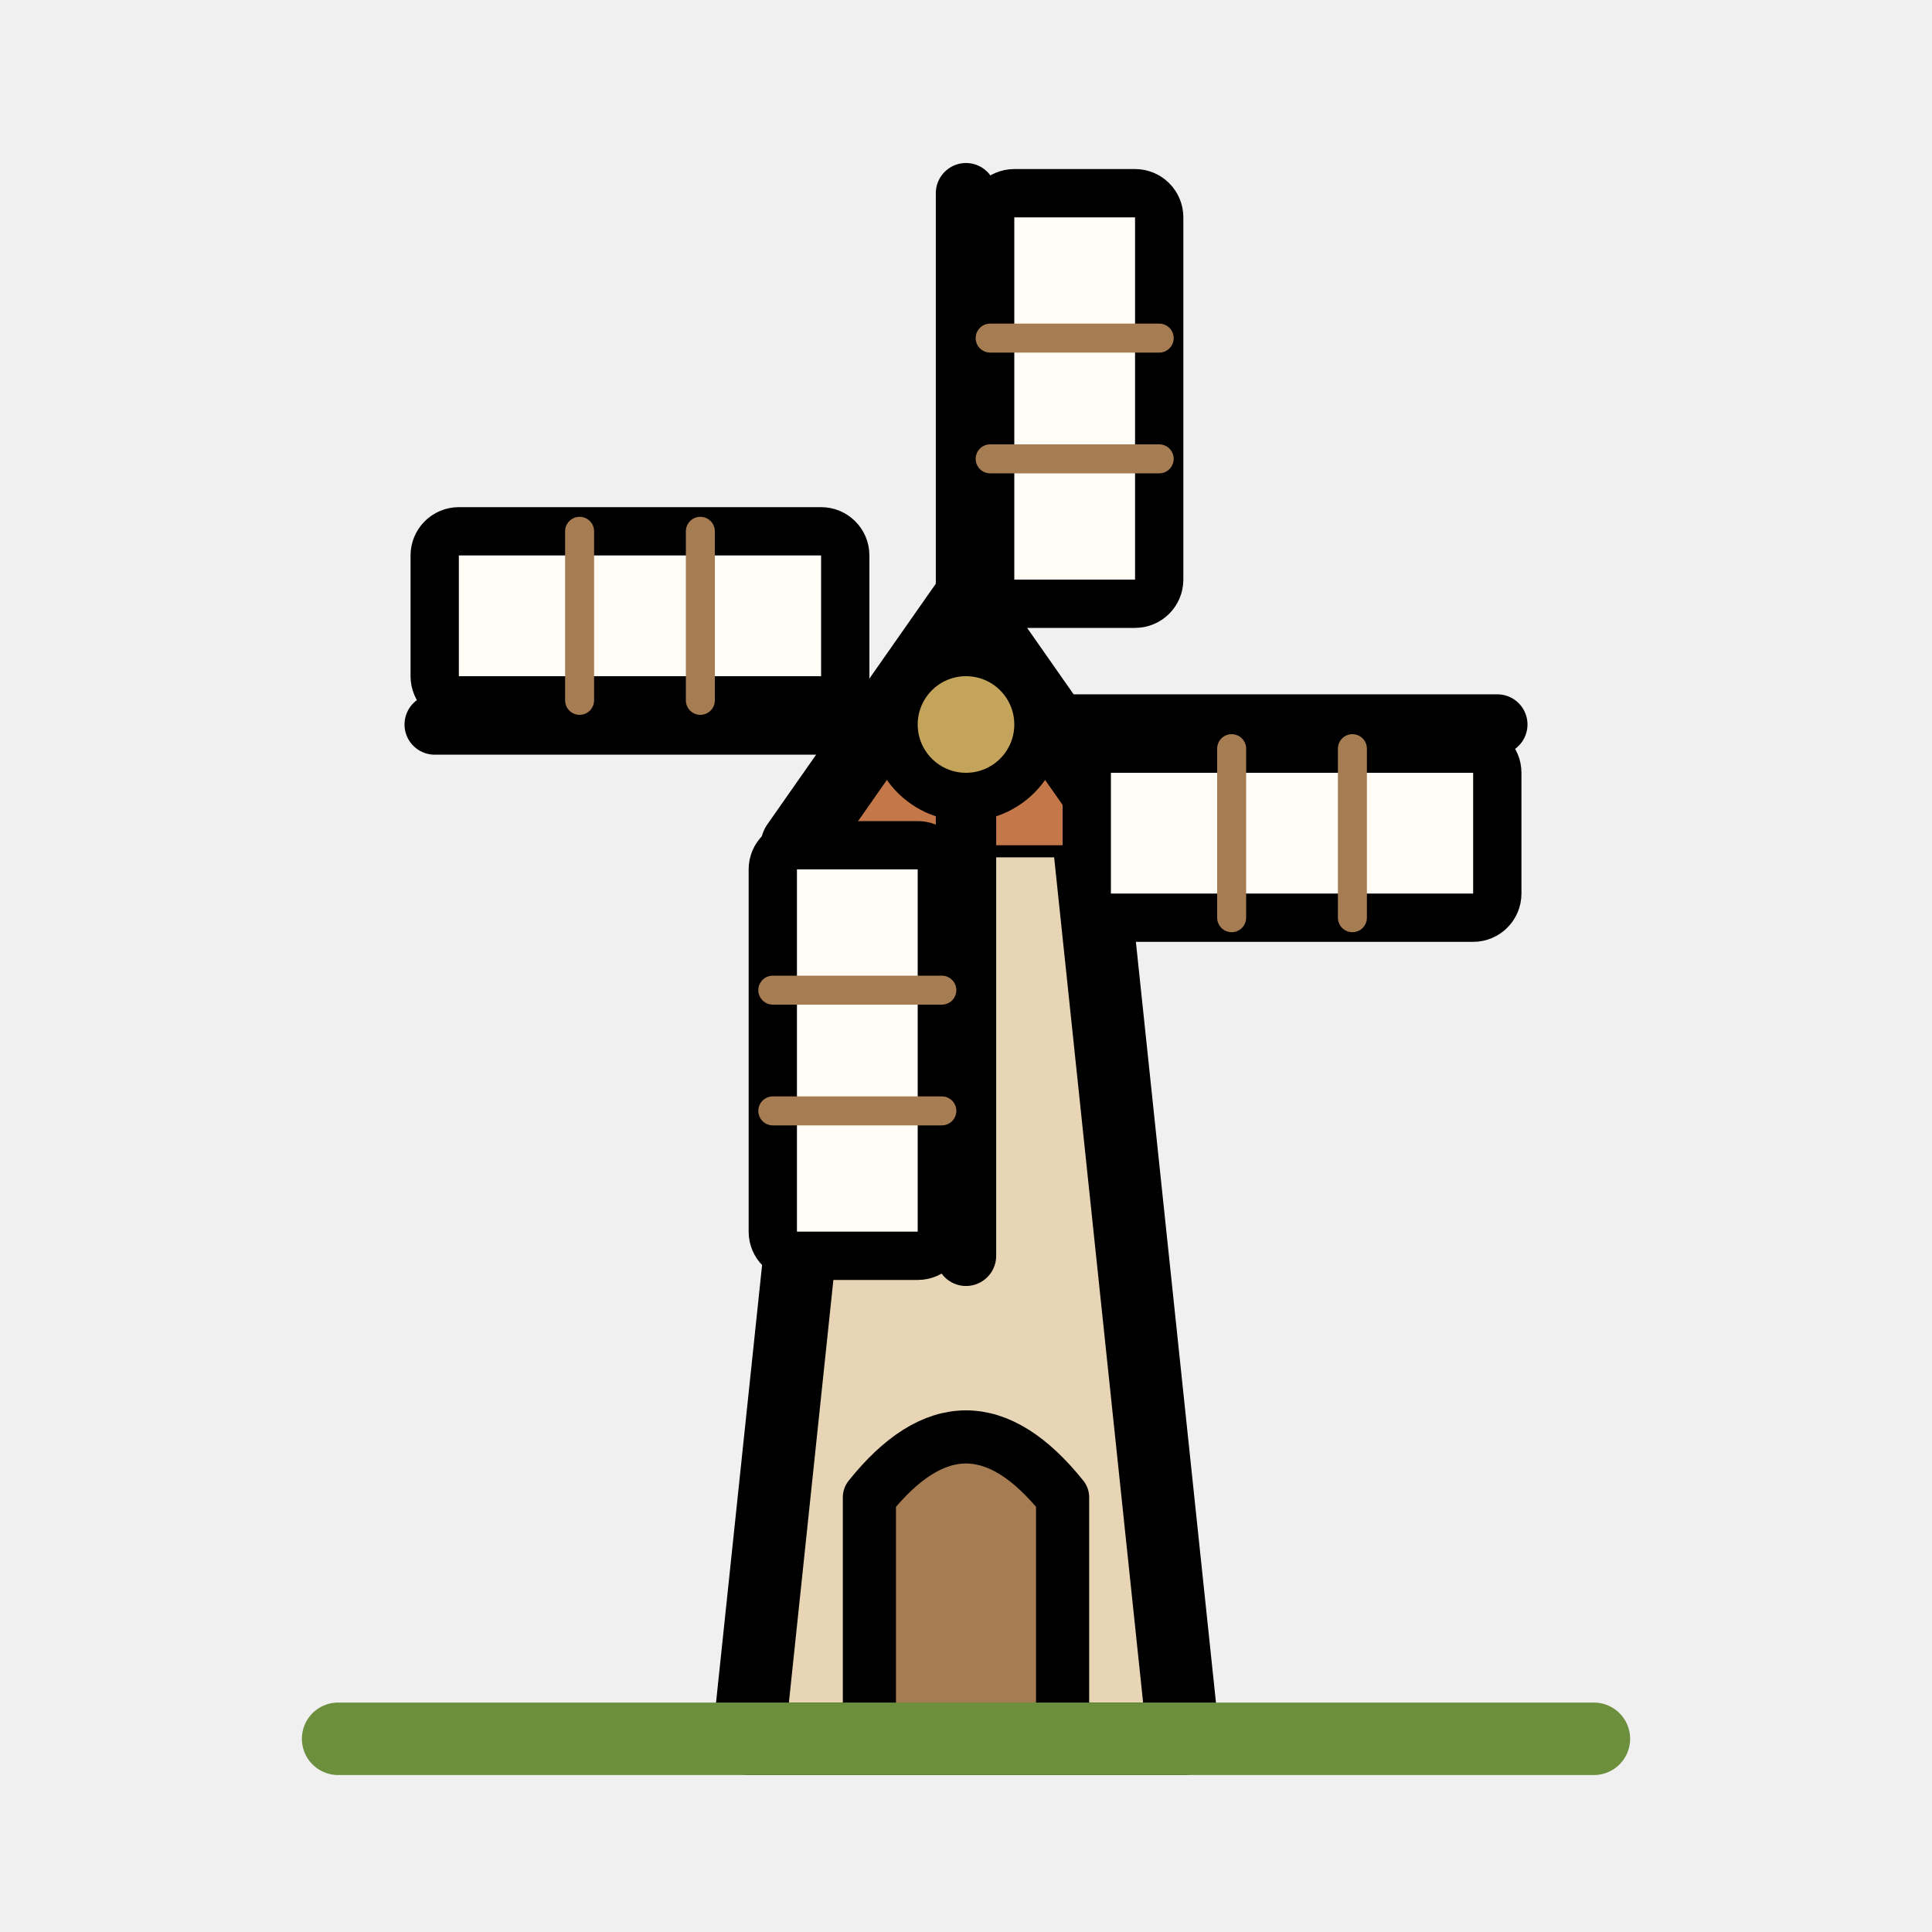
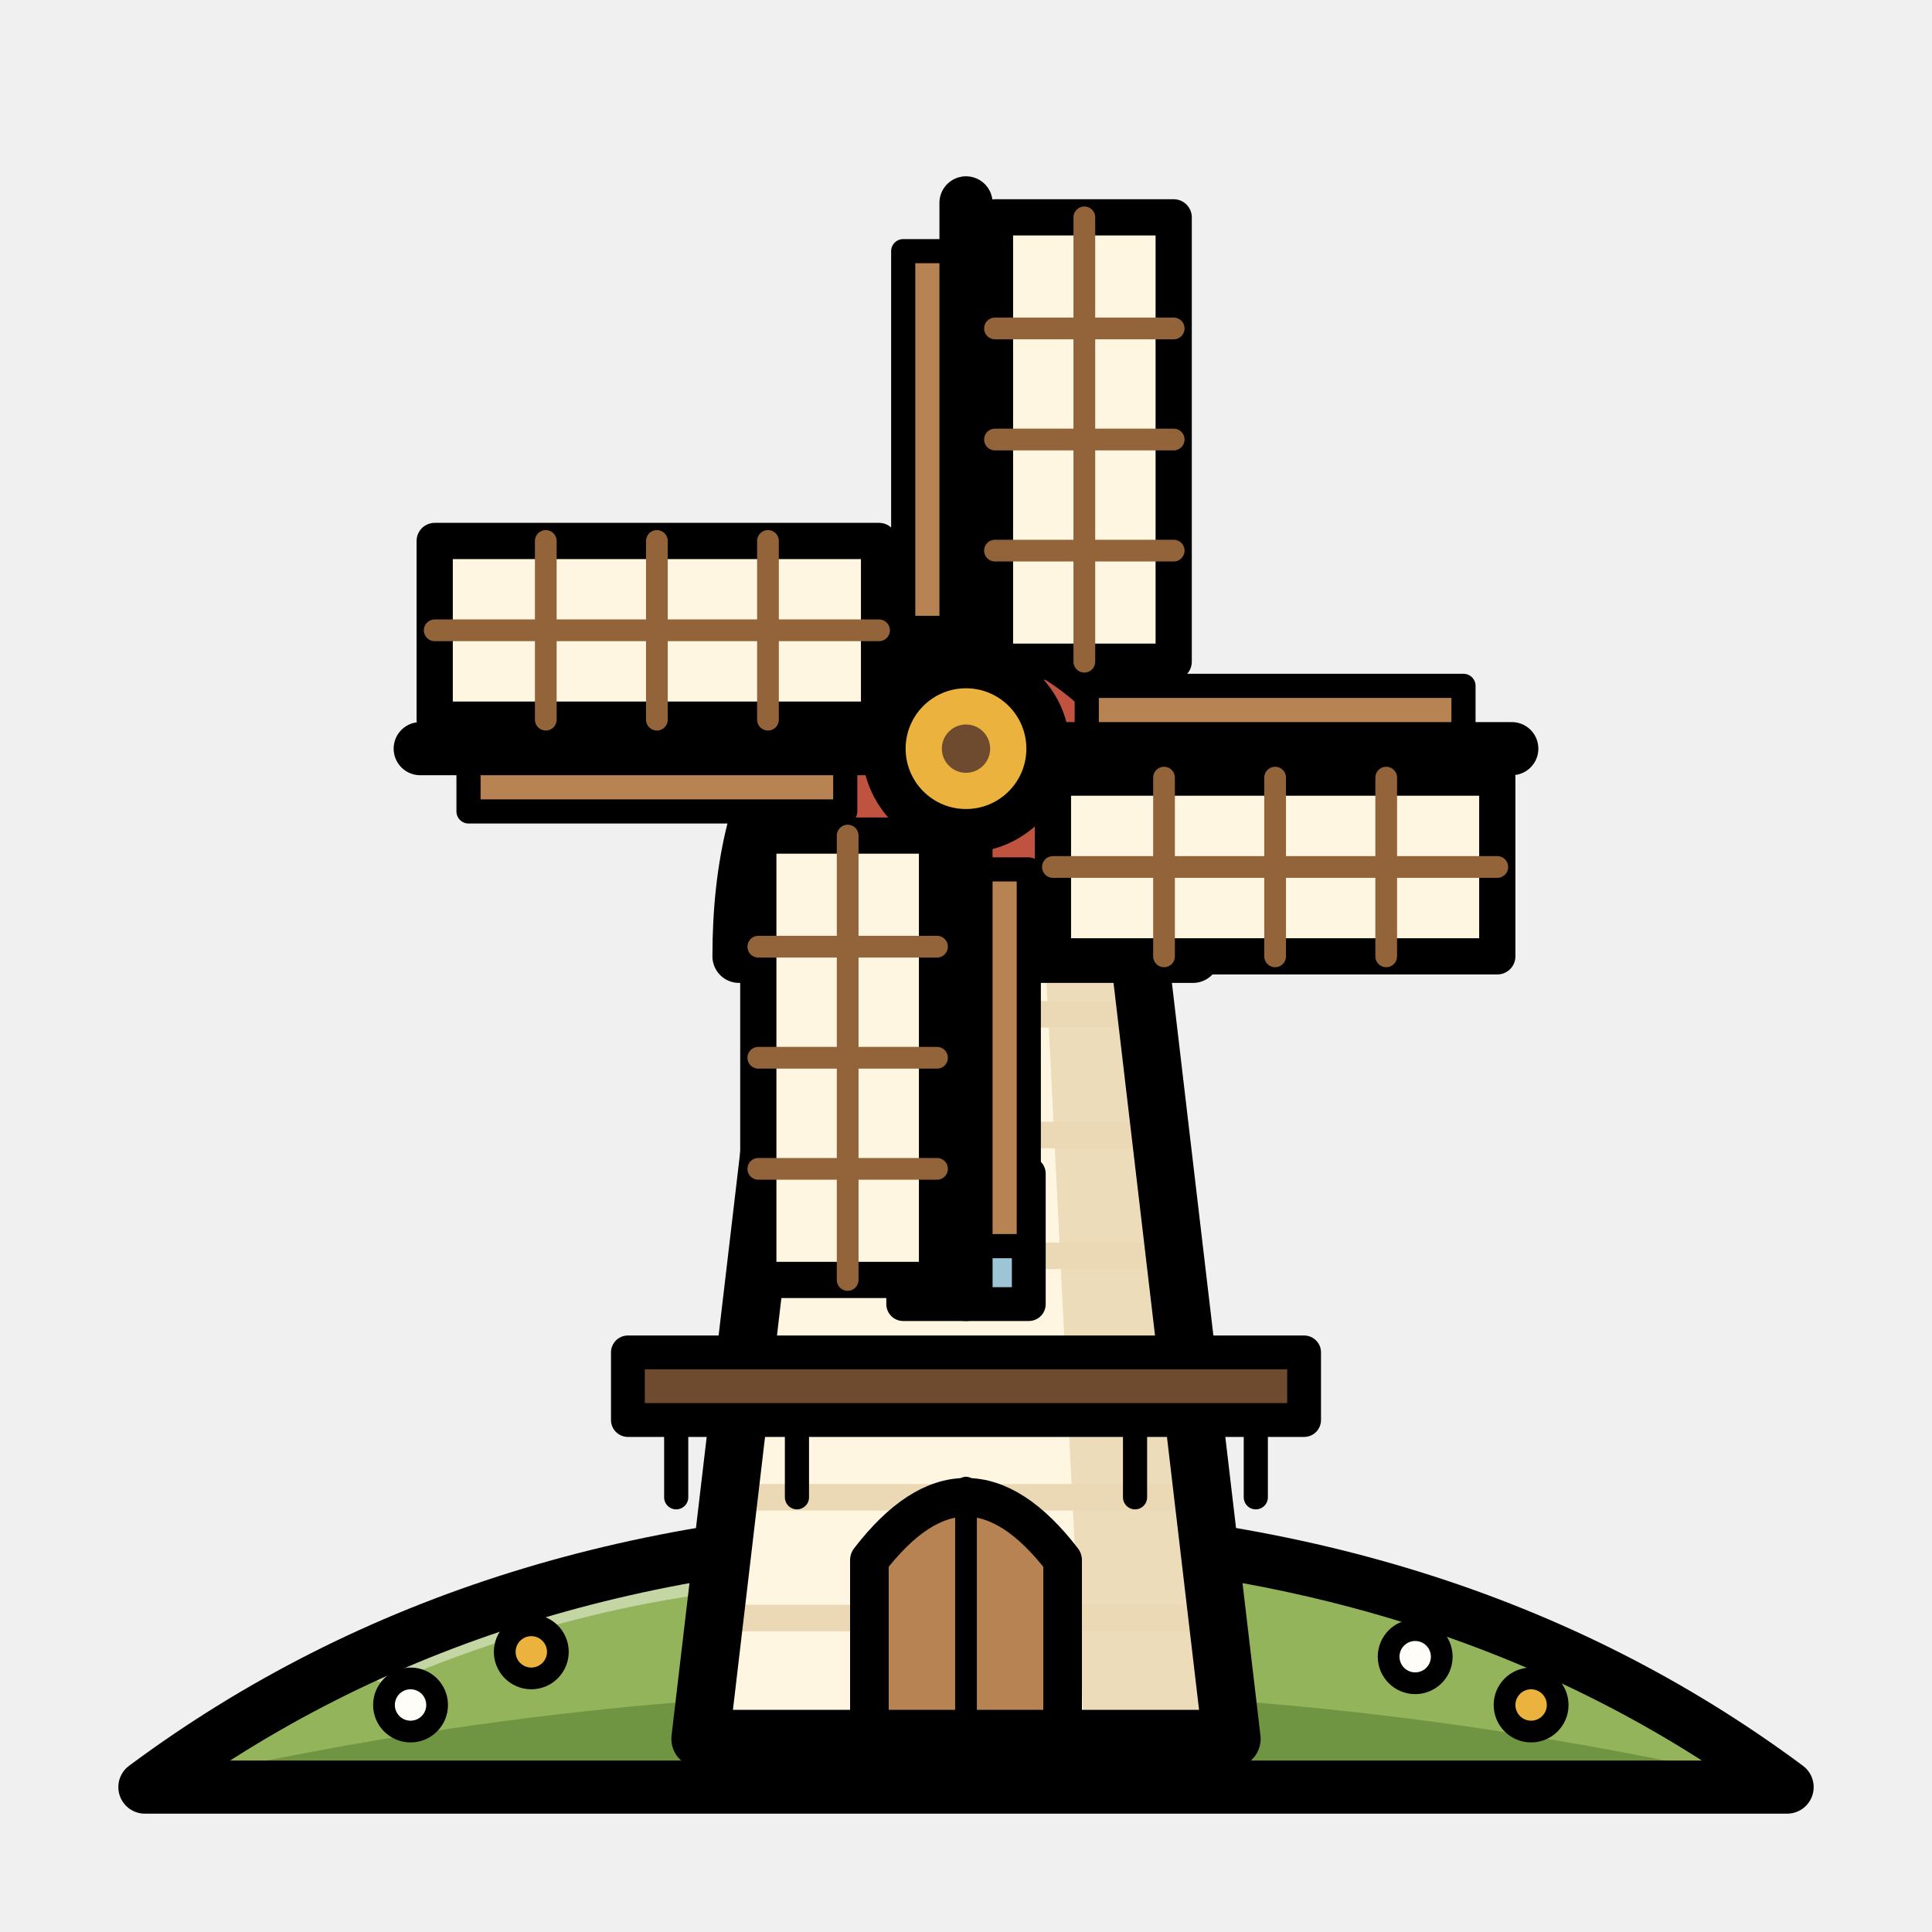
- <svg xmlns="http://www.w3.org/2000/svg" viewBox="0 0 80 80" role="img" aria-label="Windmill / 风车">
-   <style>.pastoral-spin{animation:pastoral-spin 10s linear infinite;transform-box:fill-box;transform-origin:center}@keyframes pastoral-spin{to{transform:rotate(360deg)}}@media (prefers-reduced-motion:reduce){.pastoral-float,.pastoral-sway,.pastoral-spin,.pastoral-pulse,.pastoral-pop,.pastoral-drip{animation:none!important}}</style>
-   <path d="M31 72 L35 34 H45 L49 72Z" fill="#E8D5B5" stroke="currentColor" stroke-width="3" stroke-linecap="round" stroke-linejoin="round" />
-   <path d="M33 35 L40 25 L47 35" fill="#C4784A" stroke="currentColor" stroke-width="3" stroke-linecap="round" stroke-linejoin="round" />
-   <path d="M36 72 V62 Q40 57 44 62 V72" fill="#A67C52" stroke="currentColor" stroke-width="2.2" stroke-linecap="round" stroke-linejoin="round" />
-   <path d="M14 72 H66" fill="none" stroke="#6B8F3C" stroke-width="3" stroke-linecap="round" stroke-linejoin="round" />
-   <g class="pastoral-spin">
-     <g transform="rotate(0 40 30)">
-       <path d="M40 30 V8" fill="none" stroke="currentColor" stroke-width="2.5" stroke-linecap="round" stroke-linejoin="round" />
-       <rect x="41" y="8" width="7" height="17" rx="1" fill="#FFFDF6" stroke="currentColor" stroke-width="2" stroke-linecap="round" stroke-linejoin="round" />
-       <path d="M41 14 H48 M41 19 H48" fill="none" stroke="#A67C52" stroke-width="1.2" stroke-linecap="round" stroke-linejoin="round" />
+ <svg xmlns="http://www.w3.org/2000/svg" id="pastoral-windmill-root" viewBox="0 0 80 80" role="img" aria-label="Windmill / 风车" stroke-linecap="round" stroke-linejoin="round">
+   <style>#pastoral-windmill-root,#pastoral-windmill-root g{animation-play-state:inherit}.pastoral-windmill-motion{animation:pastoral-windmill-spin 12s linear infinite;animation-play-state:inherit;transform-box:view-box;transform-origin:40px 31px}@keyframes pastoral-windmill-spin{to{transform:rotate(360deg)}}@media (prefers-reduced-motion:reduce){.pastoral-windmill-motion{animation:none!important;transform:none!important}}</style>
+   <defs>
+     <path id="pastoral-windmill-1" d="M6 74 Q20 63.6 40 63.4 Q60 63.6 74 74Z" />
+     <clipPath id="pastoral-windmill-1c">
+       <use href="#pastoral-windmill-1" />
+     </clipPath>
+     <path id="pastoral-windmill-2" d="M29 72 L33 38 H47 L51 72Z" />
+     <clipPath id="pastoral-windmill-2c">
+       <use href="#pastoral-windmill-2" />
+     </clipPath>
+     <path id="pastoral-windmill-3" d="M30.6 39.6 Q30.6 28 40 25.6 Q49.4 28 49.4 39.6Z" />
+     <clipPath id="pastoral-windmill-3c">
+       <use href="#pastoral-windmill-3" />
+     </clipPath>
+   </defs>
+   <use href="#pastoral-windmill-1" fill="#93B45A" />
+   <g clip-path="url(#pastoral-windmill-1c)">
+     <path d="M6 74 Q40 66 74 74Z" fill="#6F9442" />
+     <path d="M16 69 Q24 65.6 32 65" fill="none" stroke="#FFFFFF" stroke-width="1.4" opacity="0.45" />
+   </g>
+   <use href="#pastoral-windmill-1" fill="none" stroke="currentColor" stroke-width="2.2" />
+   <circle cx="17" cy="70.6" r="1.1" fill="#FFFDF7" stroke="currentColor" stroke-width="0.9" />
+   <circle cx="22" cy="68.4" r="1.1" fill="#EBB23E" stroke="currentColor" stroke-width="0.9" />
+   <circle cx="58.6" cy="68.6" r="1.1" fill="#FFFDF7" stroke="currentColor" stroke-width="0.9" />
+   <circle cx="63.4" cy="70.6" r="1.1" fill="#EBB23E" stroke="currentColor" stroke-width="0.9" />
+   <use href="#pastoral-windmill-2" fill="#FFF6E2" />
+   <g clip-path="url(#pastoral-windmill-2c)">
+     <path d="M20 42 H60 M20 47 H60 M20 52 H60 M20 57 H60 M20 62 H60 M20 67 H60 " fill="none" stroke="#EBD9B6" stroke-width="1.1" />
+     <path d="M43 34 H54 V74 H45Z" fill="#EBD9B6" opacity="0.9" />
+   </g>
+   <use href="#pastoral-windmill-2" fill="none" stroke="currentColor" stroke-width="2.4" />
+   <path d="M36 71.6 V64.6 Q40 59.4 44 64.6 V71.6Z" fill="#B88352" stroke="currentColor" stroke-width="1.6" />
+   <path d="M40 61.6 V71.4" fill="none" stroke="currentColor" stroke-width="0.9" />
+   <path d="M37.4 48.6 H42.6 V54 H37.4Z" fill="#9CC5D6" stroke="currentColor" stroke-width="1.4" />
+   <path d="M26 56 H54 V58.8 H26Z" fill="#6E4A2E" stroke="currentColor" stroke-width="1.4" />
+   <path d="M28 58.8 V62 M33 58.8 V62 M47 58.8 V62 M52 58.8 V62" fill="none" stroke="currentColor" stroke-width="1" />
+   <use href="#pastoral-windmill-3" fill="#BF5340" />
+   <g clip-path="url(#pastoral-windmill-3c)">
+     <path d="M42 22 Q52 30 50 42 H56 V22Z" fill="#97402F" />
+     <path d="M34 33 Q35.4 29.4 38.6 28" fill="none" stroke="#FFFFFF" stroke-width="1.3" opacity="0.55" />
+   </g>
+   <use href="#pastoral-windmill-3" fill="none" stroke="currentColor" stroke-width="2.2" />
+   <g class="pastoral-windmill-motion">
+     <g transform="rotate(0 40 31)">
+       <path d="M40 31 V8.4" fill="none" stroke="currentColor" stroke-width="2.2" />
+       <path d="M41.2 9 H48.6 V27.4 H41.2Z" fill="#FFF6E2" stroke="currentColor" stroke-width="1.5" />
+       <path d="M41.2 13.6 H48.6 M41.2 18.2 H48.6 M41.2 22.8 H48.6 M44.9 9 V27.4" fill="none" stroke="#93633A" stroke-width="0.9" />
+       <path d="M37.4 10.4 H39.4 V26 H37.4Z" fill="#B88352" stroke="currentColor" stroke-width="1" />
    </g>
-     <g transform="rotate(90 40 30)">
-       <path d="M40 30 V8" fill="none" stroke="currentColor" stroke-width="2.5" stroke-linecap="round" stroke-linejoin="round" />
-       <rect x="41" y="8" width="7" height="17" rx="1" fill="#FFFDF6" stroke="currentColor" stroke-width="2" stroke-linecap="round" stroke-linejoin="round" />
-       <path d="M41 14 H48 M41 19 H48" fill="none" stroke="#A67C52" stroke-width="1.2" stroke-linecap="round" stroke-linejoin="round" />
+     <g transform="rotate(90 40 31)">
+       <path d="M40 31 V8.4" fill="none" stroke="currentColor" stroke-width="2.2" />
+       <path d="M41.2 9 H48.6 V27.4 H41.2Z" fill="#FFF6E2" stroke="currentColor" stroke-width="1.5" />
+       <path d="M41.2 13.6 H48.6 M41.2 18.2 H48.6 M41.2 22.8 H48.6 M44.9 9 V27.4" fill="none" stroke="#93633A" stroke-width="0.9" />
+       <path d="M37.4 10.4 H39.4 V26 H37.4Z" fill="#B88352" stroke="currentColor" stroke-width="1" />
    </g>
-     <g transform="rotate(180 40 30)">
-       <path d="M40 30 V8" fill="none" stroke="currentColor" stroke-width="2.5" stroke-linecap="round" stroke-linejoin="round" />
-       <rect x="41" y="8" width="7" height="17" rx="1" fill="#FFFDF6" stroke="currentColor" stroke-width="2" stroke-linecap="round" stroke-linejoin="round" />
-       <path d="M41 14 H48 M41 19 H48" fill="none" stroke="#A67C52" stroke-width="1.2" stroke-linecap="round" stroke-linejoin="round" />
+     <g transform="rotate(180 40 31)">
+       <path d="M40 31 V8.4" fill="none" stroke="currentColor" stroke-width="2.2" />
+       <path d="M41.2 9 H48.6 V27.4 H41.2Z" fill="#FFF6E2" stroke="currentColor" stroke-width="1.5" />
+       <path d="M41.2 13.6 H48.6 M41.2 18.2 H48.6 M41.2 22.8 H48.6 M44.9 9 V27.4" fill="none" stroke="#93633A" stroke-width="0.9" />
+       <path d="M37.4 10.4 H39.4 V26 H37.4Z" fill="#B88352" stroke="currentColor" stroke-width="1" />
    </g>
-     <g transform="rotate(270 40 30)">
-       <path d="M40 30 V8" fill="none" stroke="currentColor" stroke-width="2.5" stroke-linecap="round" stroke-linejoin="round" />
-       <rect x="41" y="8" width="7" height="17" rx="1" fill="#FFFDF6" stroke="currentColor" stroke-width="2" stroke-linecap="round" stroke-linejoin="round" />
-       <path d="M41 14 H48 M41 19 H48" fill="none" stroke="#A67C52" stroke-width="1.2" stroke-linecap="round" stroke-linejoin="round" />
+     <g transform="rotate(270 40 31)">
+       <path d="M40 31 V8.4" fill="none" stroke="currentColor" stroke-width="2.2" />
+       <path d="M41.2 9 H48.6 V27.4 H41.2Z" fill="#FFF6E2" stroke="currentColor" stroke-width="1.5" />
+       <path d="M41.2 13.6 H48.6 M41.2 18.2 H48.6 M41.2 22.8 H48.6 M44.9 9 V27.4" fill="none" stroke="#93633A" stroke-width="0.9" />
+       <path d="M37.4 10.4 H39.4 V26 H37.4Z" fill="#B88352" stroke="currentColor" stroke-width="1" />
    </g>
+     <circle cx="40" cy="31" r="3.4" fill="#EBB23E" stroke="currentColor" stroke-width="1.8" />
+     <circle cx="40" cy="31" r="1" fill="#6E4A2E" />
  </g>
-   <circle cx="40" cy="30" r="3" fill="#C4A35A" stroke="currentColor" stroke-width="2" stroke-linecap="round" stroke-linejoin="round" />
</svg>
